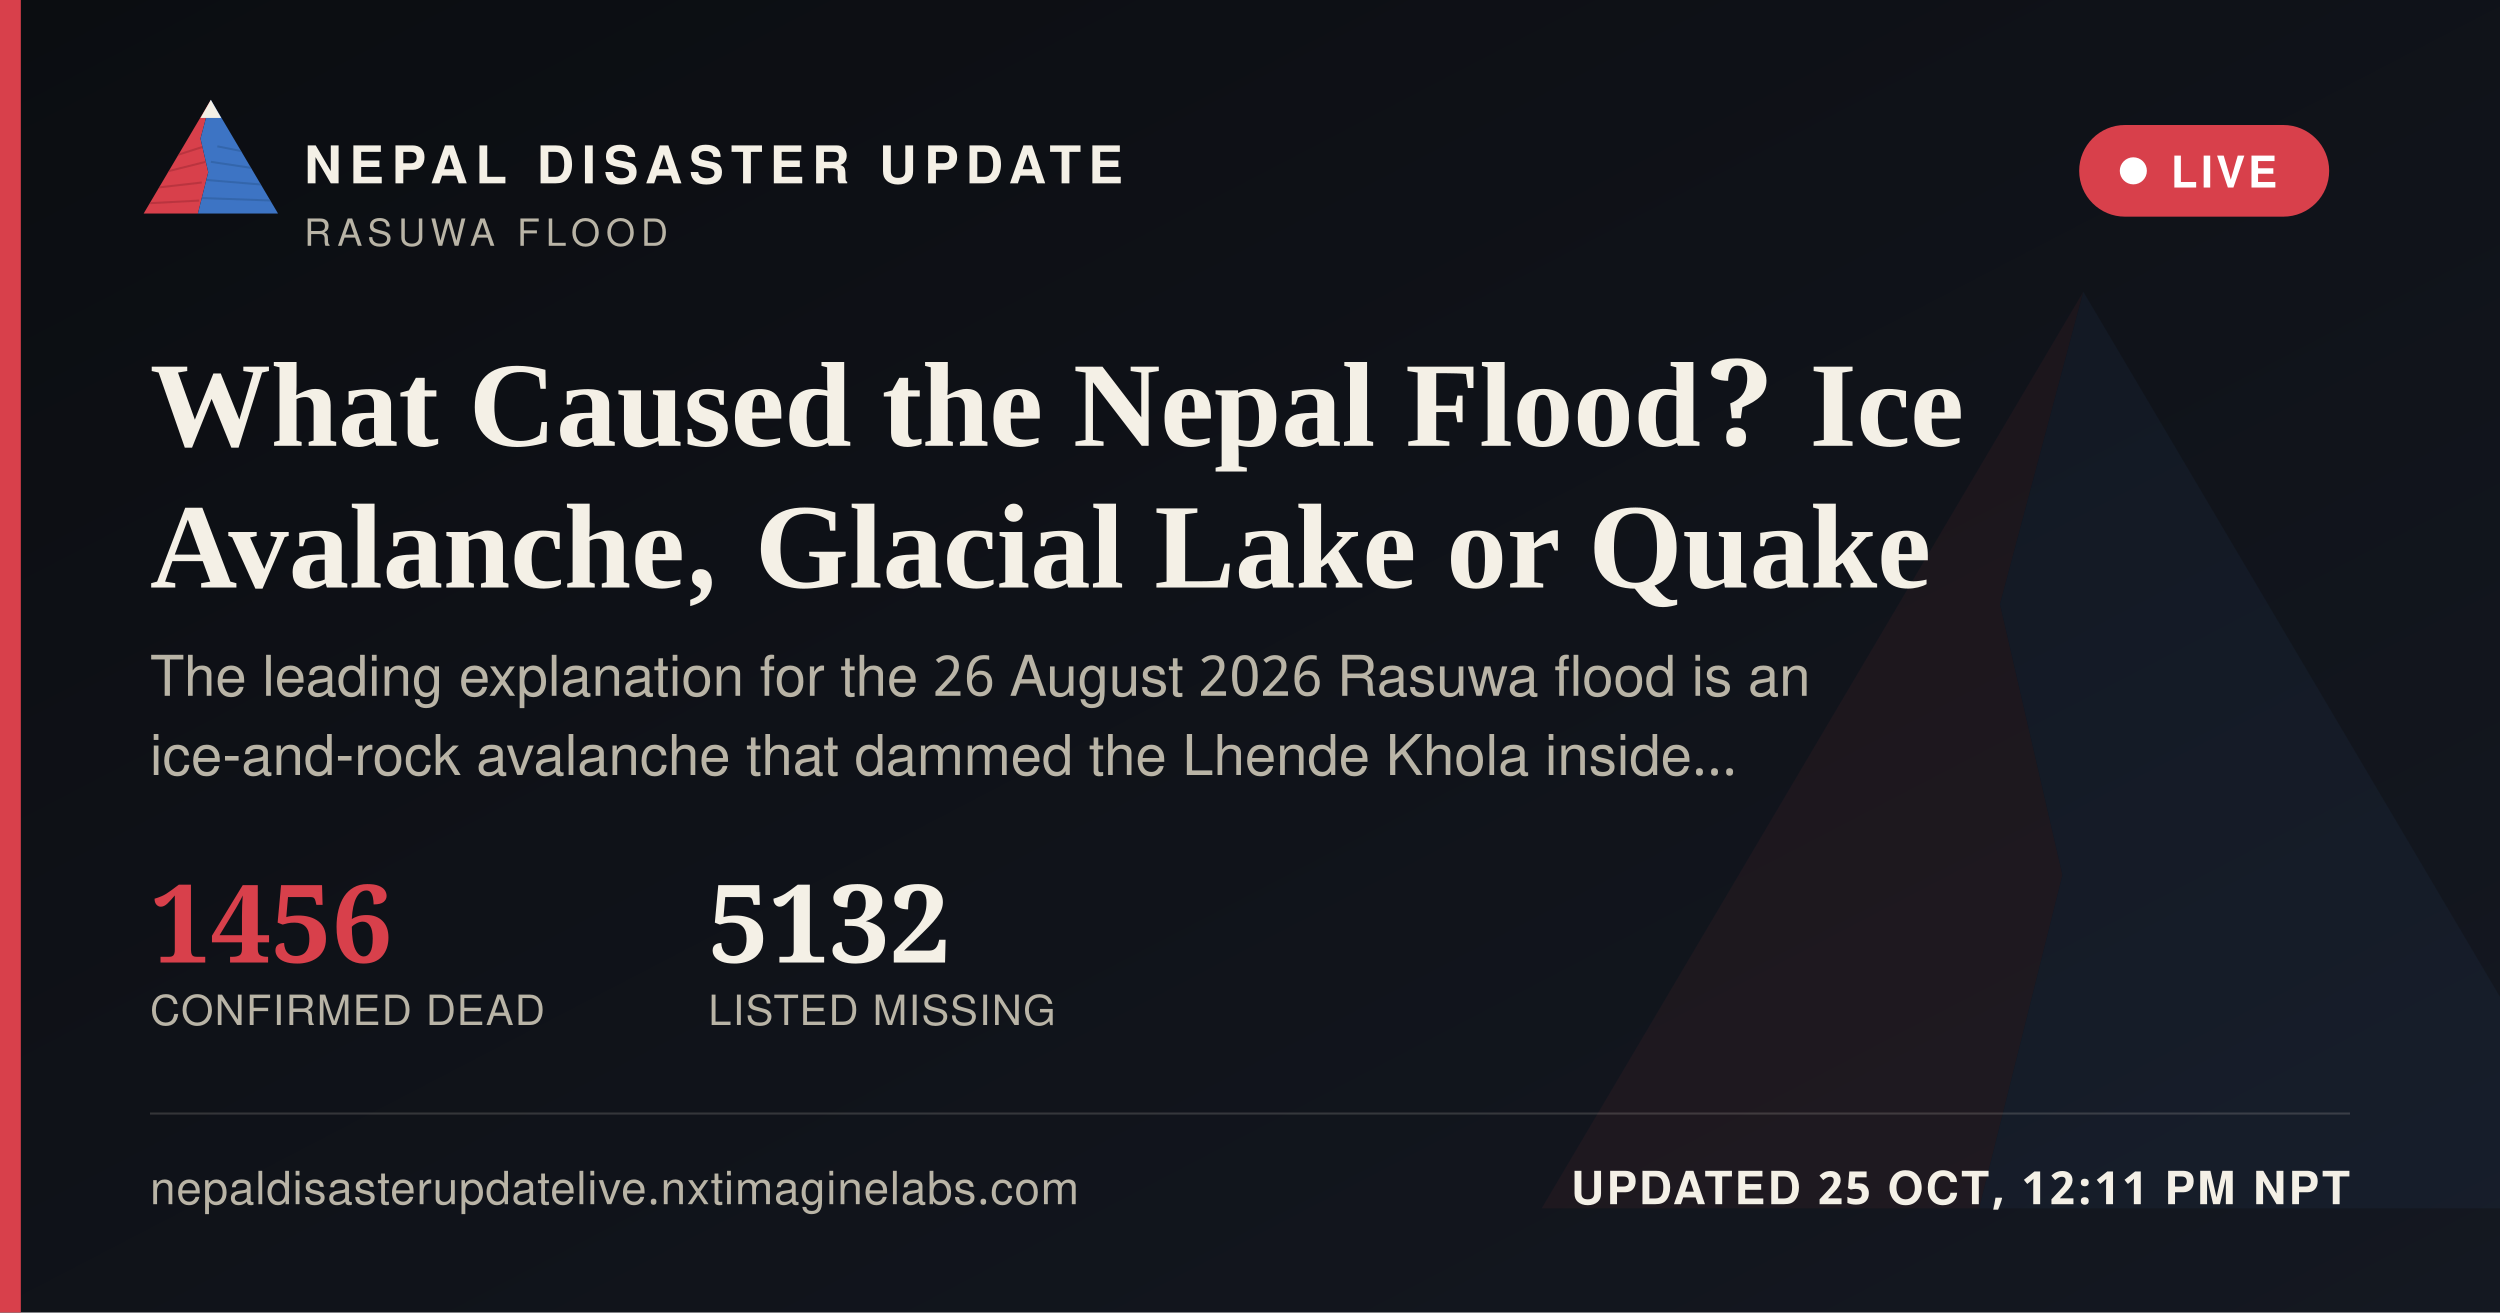
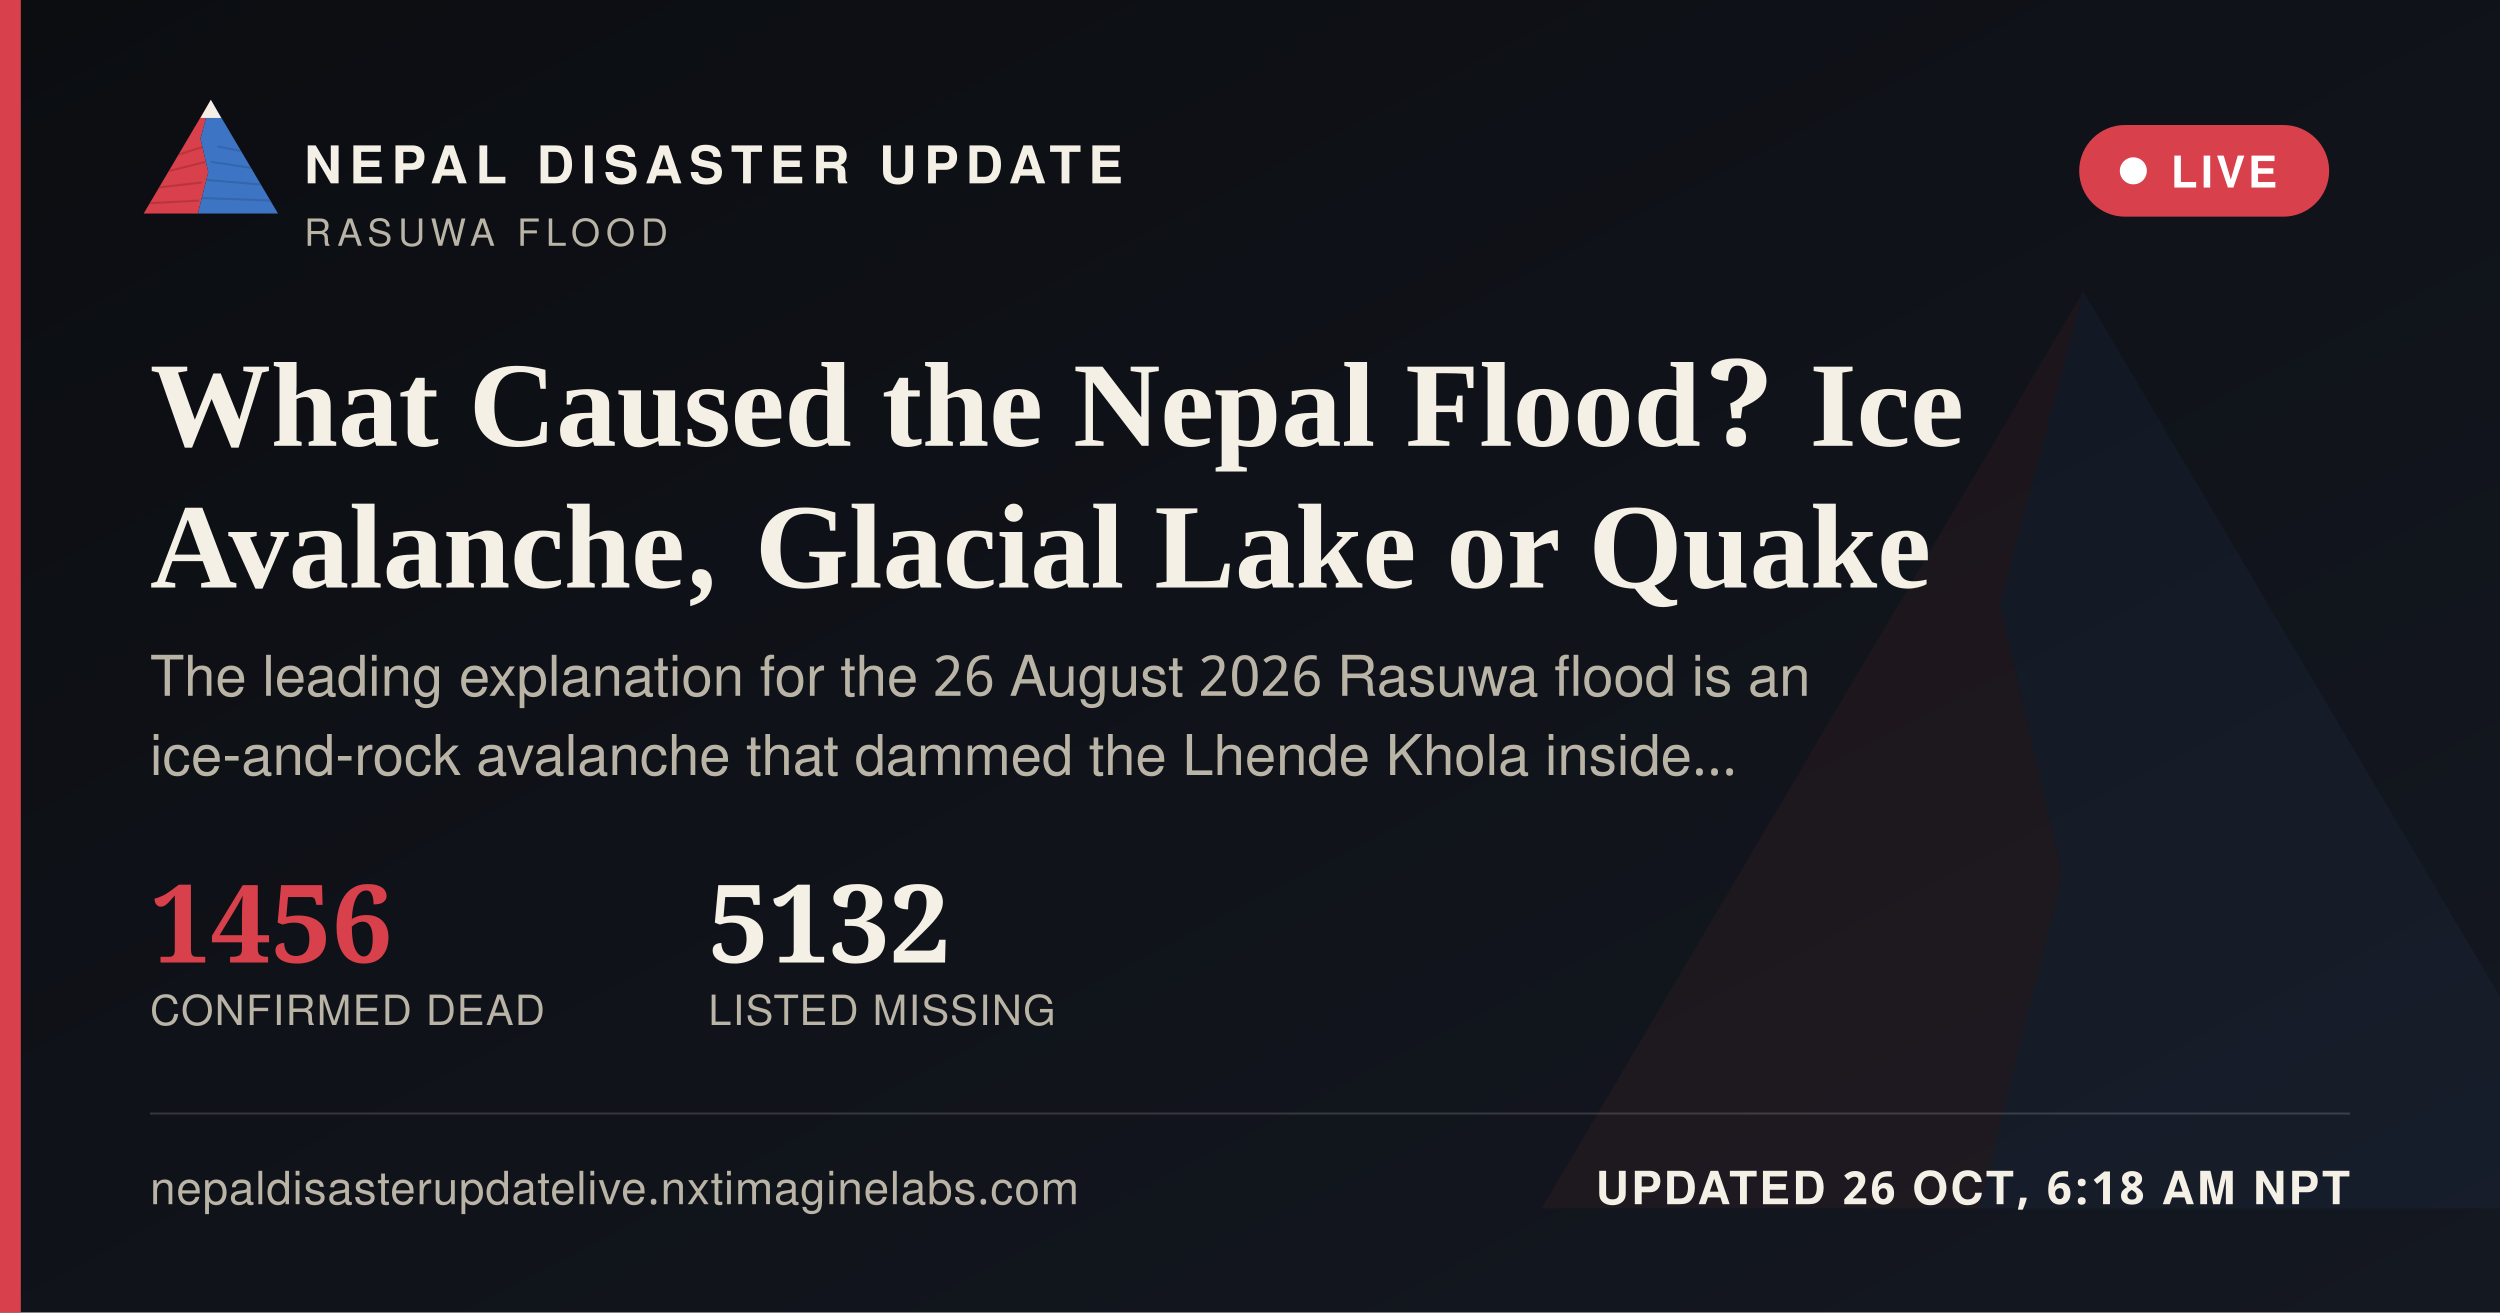
<svg xmlns="http://www.w3.org/2000/svg" width="1200" height="630" viewBox="0 0 1200 630">
  <defs>
    <linearGradient id="ogbg" x1="0" y1="0" x2="1" y2="1">
      <stop offset="0" stop-color="#0B0D11" />
      <stop offset="1" stop-color="#141821" />
    </linearGradient>
  </defs>
  <rect width="1200" height="630" fill="url(#ogbg)" />
  <g transform="translate(700,60) scale(5)" opacity="0.06">
    <polygon points="60,16 52,46 58,72 50,104 8,104" fill="#D8404B" />
    <polygon points="60,16 112,104 50,104 58,72 52,46" fill="#3D74C4" />
  </g>
  <rect x="0" y="0" width="10" height="630" fill="#D8404B" />
  <g transform="translate(64,38) scale(0.62)">
    <g>
      <defs>
        <clipPath id="ogLc">
          <polygon points="60,16 52,46 58,72 50,104 8,104" />
        </clipPath>
        <clipPath id="ogRc">
          <polygon points="60,16 112,104 50,104 58,72 52,46" />
        </clipPath>
      </defs>
      <polygon points="60,16 52,46 58,72 50,104 8,104" fill="#D8404B" />
      <g clip-path="url(#ogLc)" stroke="#A32A34" stroke-width="1.6" fill="none" opacity="0.55">
        <path d="M30,60 L55,52" />
        <path d="M24,72 L56,64" />
        <path d="M18,84 L53,80" />
        <path d="M13,96 L51,94" />
      </g>
      <polygon points="60,16 112,104 50,104 58,72 52,46" fill="#3D74C4" />
      <g clip-path="url(#ogRc)" stroke="#2A5793" stroke-width="1.6" fill="none" opacity="0.5">
        <path d="M65,52 L95,58" />
        <path d="M60,64 L100,70" />
        <path d="M56,78 L104,82" />
        <path d="M52,92 L108,94" />
      </g>
      <polygon points="60,16 52,30 68,30" fill="#F4F0E6" />
    </g>
  </g>
  <text x="146" y="88" font-family="'Public Sans', 'Noto Sans Devanagari', 'Helvetica Neue', Helvetica, Arial, sans-serif" font-size="25" font-weight="800" letter-spacing="3.6" fill="#F4F0E6">NEPAL DISASTER UPDATE</text>
  <text x="146" y="118" font-family="'Public Sans', 'Noto Sans Devanagari', 'Helvetica Neue', Helvetica, Arial, sans-serif" font-size="18" letter-spacing="2.8" fill="#B9B4A6">RASUWA FLOOD</text>
  <g>
    <rect x="998" y="60" width="120" height="44" rx="22" fill="#D8404B" stroke="none" />
    <circle cx="1024" cy="82" r="6.5" fill="#FFFFFF" />
    <text x="1042" y="90" font-family="'Public Sans', 'Noto Sans Devanagari', 'Helvetica Neue', Helvetica, Arial, sans-serif" font-size="21" font-weight="700" letter-spacing="1.6" fill="#FFFFFF">LIVE</text>
  </g>
  <text x="72" y="214" font-family="Newsreader, 'Noto Serif Devanagari', Georgia, 'Times New Roman', serif" font-size="58" font-weight="600" fill="#F4F0E6">What Caused the Nepal Flood? Ice</text>
  <text x="72" y="282" font-family="Newsreader, 'Noto Serif Devanagari', Georgia, 'Times New Roman', serif" font-size="58" font-weight="600" fill="#F4F0E6">Avalanche, Glacial Lake or Quake</text>
  <text x="72" y="334" font-family="'Public Sans', 'Noto Sans Devanagari', 'Helvetica Neue', Helvetica, Arial, sans-serif" font-size="27" fill="#B9B4A6">The leading explanation for the 26 August 2026 Rasuwa flood is an</text>
  <text x="72" y="372" font-family="'Public Sans', 'Noto Sans Devanagari', 'Helvetica Neue', Helvetica, Arial, sans-serif" font-size="27" fill="#B9B4A6">ice-and-rock avalanche that dammed the Lhende Khola inside…</text>
  <g transform="translate(72,462)">
    <text x="0" y="0" font-family="Newsreader, 'Noto Serif Devanagari', Georgia, 'Times New Roman', serif" font-size="52" font-weight="600" fill="#D8404B">1456</text>
    <text x="0" y="30" font-family="'Public Sans', 'Noto Sans Devanagari', 'Helvetica Neue', Helvetica, Arial, sans-serif" font-size="20" letter-spacing="0.6" fill="#B9B4A6">CONFIRMED DEAD</text>
    <text x="268" y="0" font-family="Newsreader, 'Noto Serif Devanagari', Georgia, 'Times New Roman', serif" font-size="52" font-weight="600" fill="#F4F0E6">5132</text>
    <text x="268" y="30" font-family="'Public Sans', 'Noto Sans Devanagari', 'Helvetica Neue', Helvetica, Arial, sans-serif" font-size="20" letter-spacing="0.6" fill="#B9B4A6">LISTED MISSING</text>
  </g>
  <rect x="72" y="534" width="1056" height="1" fill="rgba(244,240,230,0.16)" />
  <text x="72" y="578" font-family="'Public Sans', 'Noto Sans Devanagari', 'Helvetica Neue', Helvetica, Arial, sans-serif" font-size="22" fill="#B9B4A6" letter-spacing="0.4">nepaldisasterupdatelive.nxtimaginelabs.com</text>
-   <text x="1128" y="578" text-anchor="end" font-family="'Public Sans', 'Noto Sans Devanagari', 'Helvetica Neue', Helvetica, Arial, sans-serif" font-size="22" font-weight="700" letter-spacing="1.2" fill="#F4F0E6">UPDATED 25 OCT, 12:11 PM NPT</text>
+   <text x="1128" y="578" text-anchor="end" font-family="'Public Sans', 'Noto Sans Devanagari', 'Helvetica Neue', Helvetica, Arial, sans-serif" font-size="22" font-weight="700" letter-spacing="1.2" fill="#F4F0E6">UPDATED 26 OCT, 6:18 AM NPT</text>
</svg>
